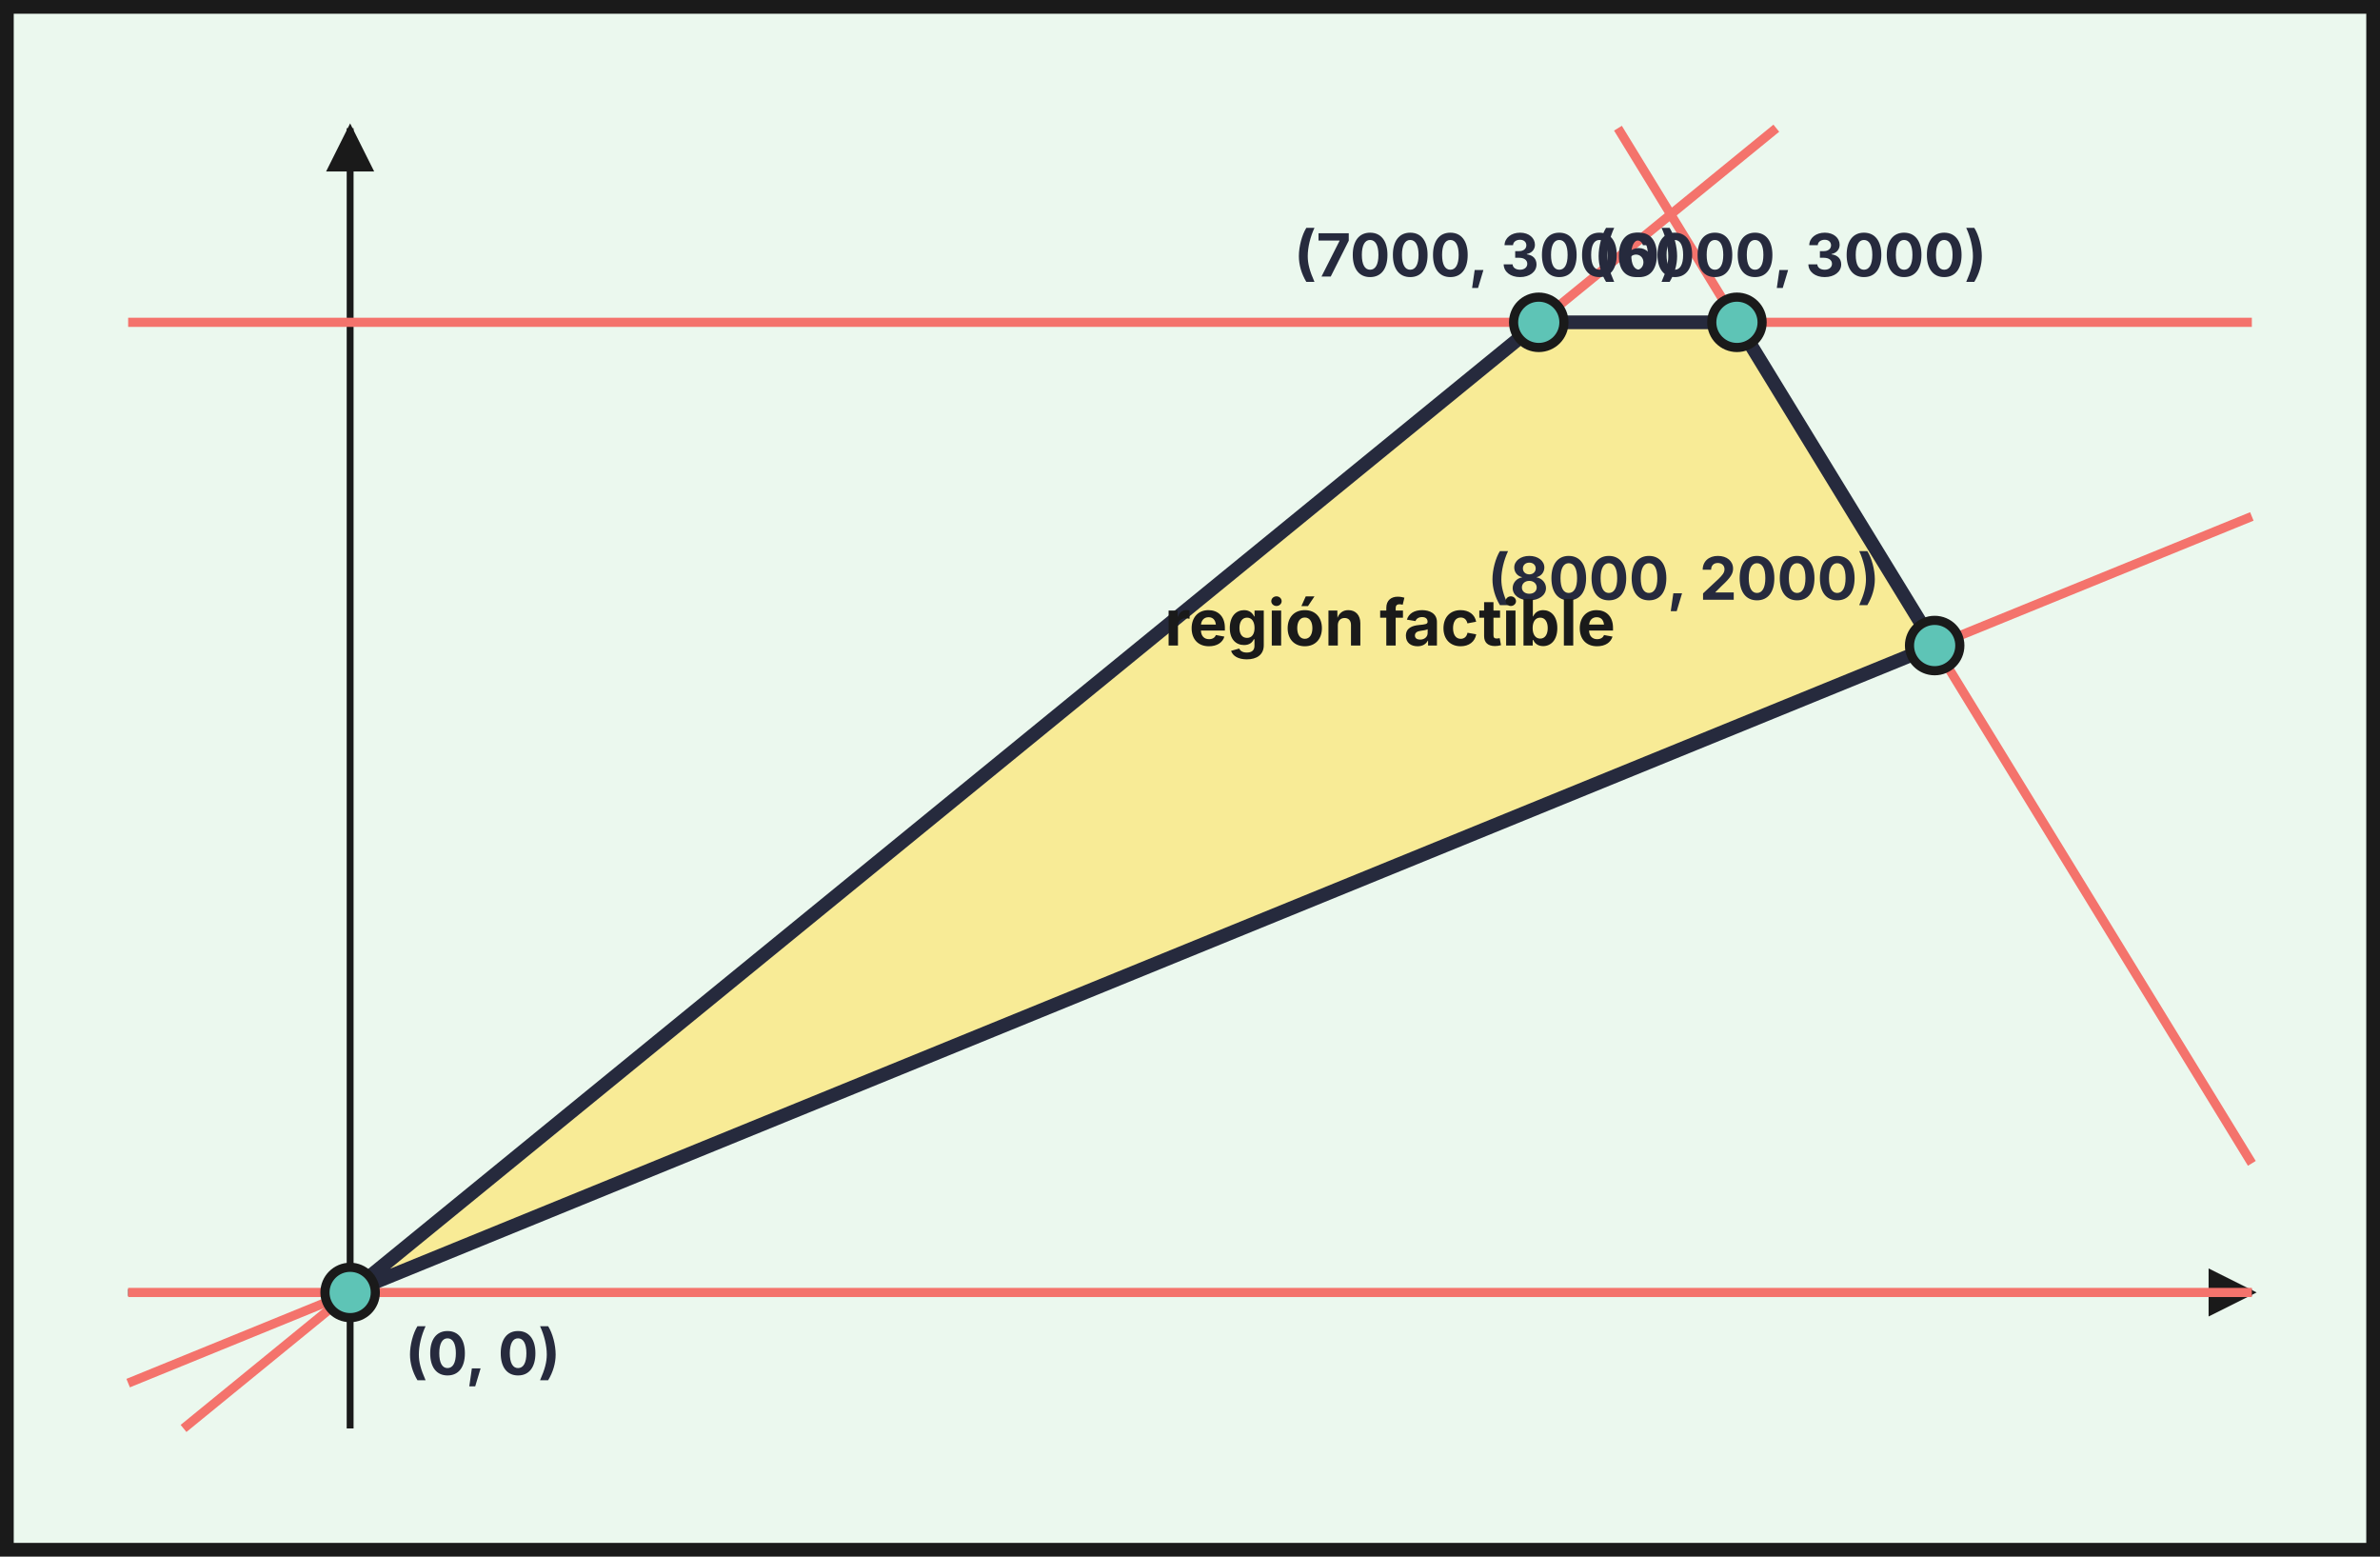
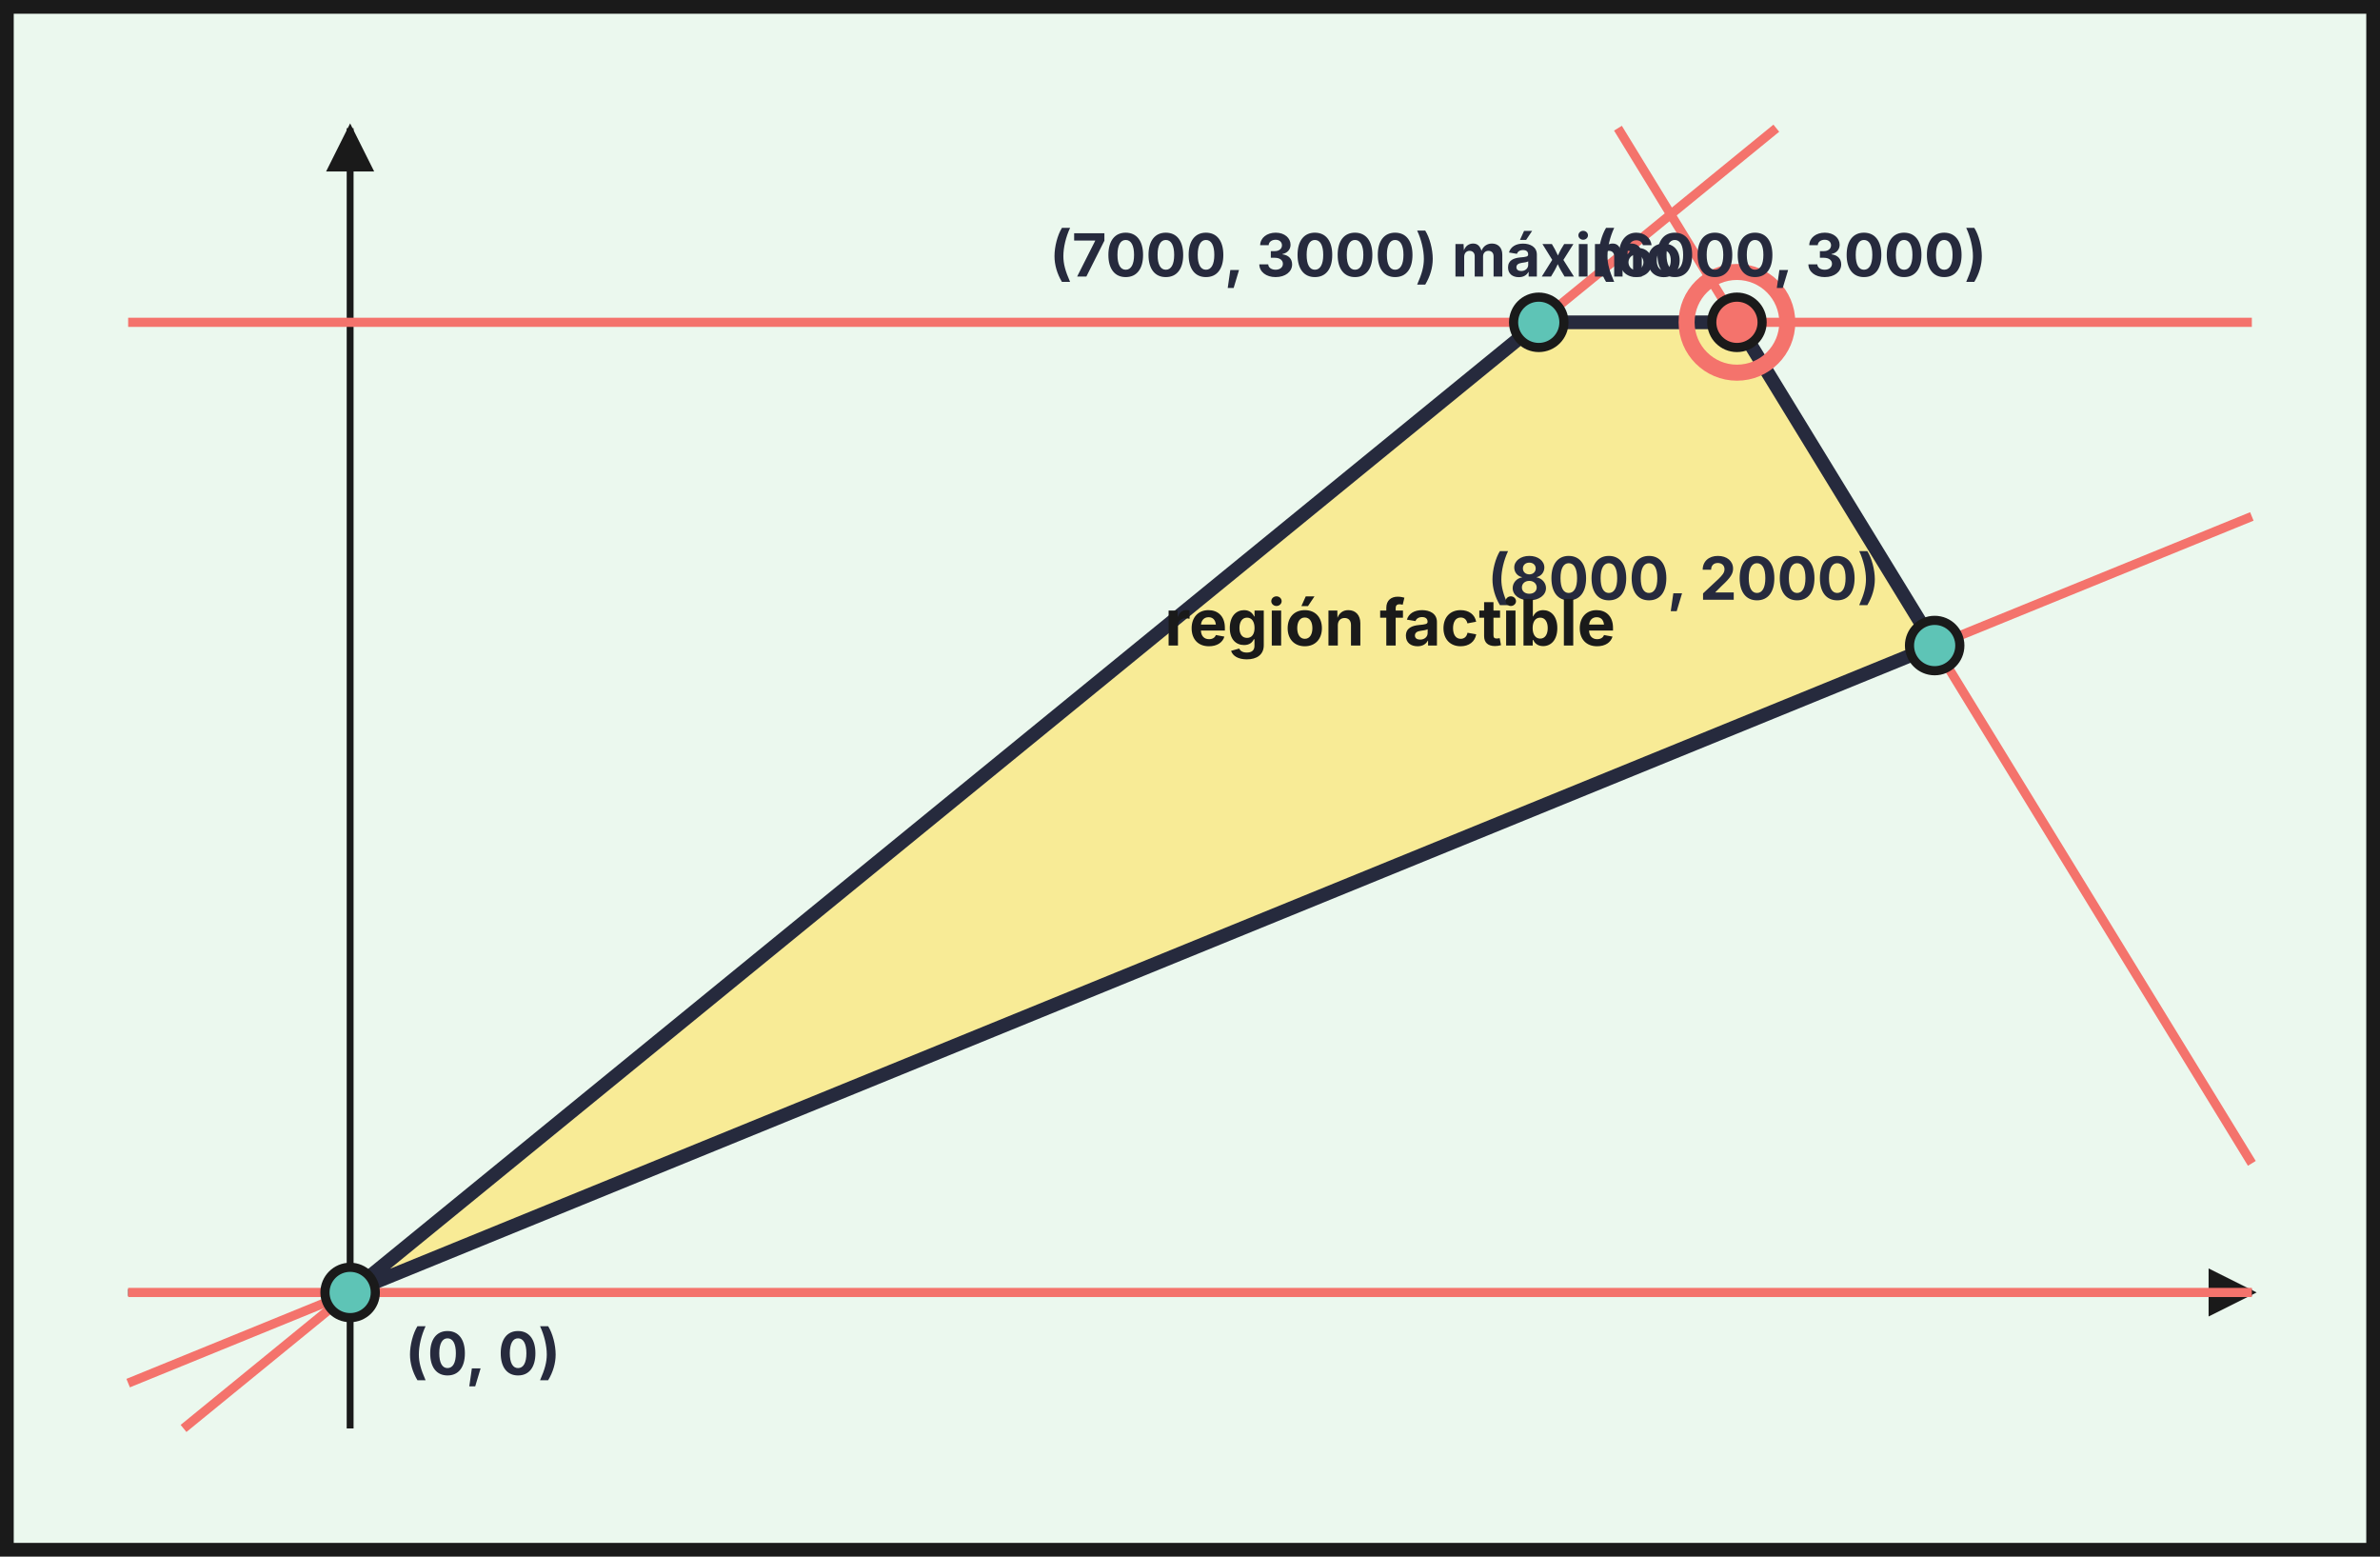
<svg xmlns="http://www.w3.org/2000/svg" viewBox="0 0 520 340" width="520" height="340" font-family="Inter, Helvetica, Arial, sans-serif" role="img">
  <defs>
    <marker id="f" viewBox="0 0 10 10" refX="9" refY="5" markerWidth="7" markerHeight="7" orient="auto">
      <path d="M0,0 L10,5 L0,10 z" fill="#1A1A1A" />
    </marker>
  </defs>
  <rect x="1.5" y="1.5" width="517" height="337" fill="#EBF8EE" stroke="#1A1A1A" stroke-width="3" />
  <path d="M76.5,282.3 L422.7,141.0 L379.5,70.4 L336.2,70.4 Z" fill="#FCE678" fill-opacity="0.75" stroke="none" />
  <line x1="28.0" y1="282.3" x2="492.0" y2="282.3" stroke="#1A1A1A" stroke-width="1.5" marker-end="url(#f)" />
  <line x1="76.5" y1="312.0" x2="76.5" y2="28.0" stroke="#1A1A1A" stroke-width="1.5" marker-end="url(#f)" />
  <line x1="492.0" y1="254.1" x2="353.5" y2="28.0" stroke="#F4736C" stroke-width="2" stroke-dasharray="0" />
  <line x1="28.0" y1="70.4" x2="492.0" y2="70.4" stroke="#F4736C" stroke-width="2" stroke-dasharray="0" />
  <line x1="40.1" y1="312.0" x2="388.1" y2="28.0" stroke="#F4736C" stroke-width="2" stroke-dasharray="0" />
  <line x1="28.0" y1="302.1" x2="492.0" y2="112.8" stroke="#F4736C" stroke-width="2" stroke-dasharray="0" />
  <line x1="28.0" y1="282.3" x2="492.0" y2="282.3" stroke="#F4736C" stroke-width="2" stroke-dasharray="0" />
  <path d="M76.5,282.3 L422.7,141.0 L379.5,70.4 L336.2,70.4 Z" fill="none" stroke="#262A3D" stroke-width="3" />
  <circle cx="76.5" cy="282.3" r="5.5" fill="#5EC4B6" stroke="#1A1A1A" stroke-width="2" />
  <text x="88.5" y="300.3" text-anchor="start" font-size="13" fill="#262A3D" font-weight="700">(0, 0)</text>
  <circle cx="422.7" cy="141.0" r="5.5" fill="#5EC4B6" stroke="#1A1A1A" stroke-width="2" />
  <text x="410.7" y="131.0" text-anchor="end" font-size="13" fill="#262A3D" font-weight="700">(8000, 2000)</text>
-   <circle cx="379.5" cy="70.4" r="5.5" fill="#5EC4B6" stroke="#1A1A1A" stroke-width="2" />
-   <text x="367.5" y="60.4" text-anchor="end" font-size="13" fill="#262A3D" font-weight="700">(7000, 3000)</text>
+   <circle cx="379.5" cy="70.4" r="11" fill="none" stroke="#F4736C" stroke-width="3.5" />
+   <circle cx="379.5" cy="70.4" r="5.5" fill="#F4736C" stroke="#1A1A1A" stroke-width="2" />
+   <text x="367.5" y="60.4" text-anchor="end" font-size="13" fill="#262A3D" font-weight="700">(7000, 3000) máximo</text>
  <circle cx="336.2" cy="70.4" r="5.5" fill="#5EC4B6" stroke="#1A1A1A" stroke-width="2" />
  <text x="348.2" y="60.4" text-anchor="start" font-size="13" fill="#262A3D" font-weight="700">(6000, 3000)</text>
  <text x="303.7" y="141.0" text-anchor="middle" font-size="14" fill="#1A1A1A" font-weight="700">región factible</text>
</svg>
